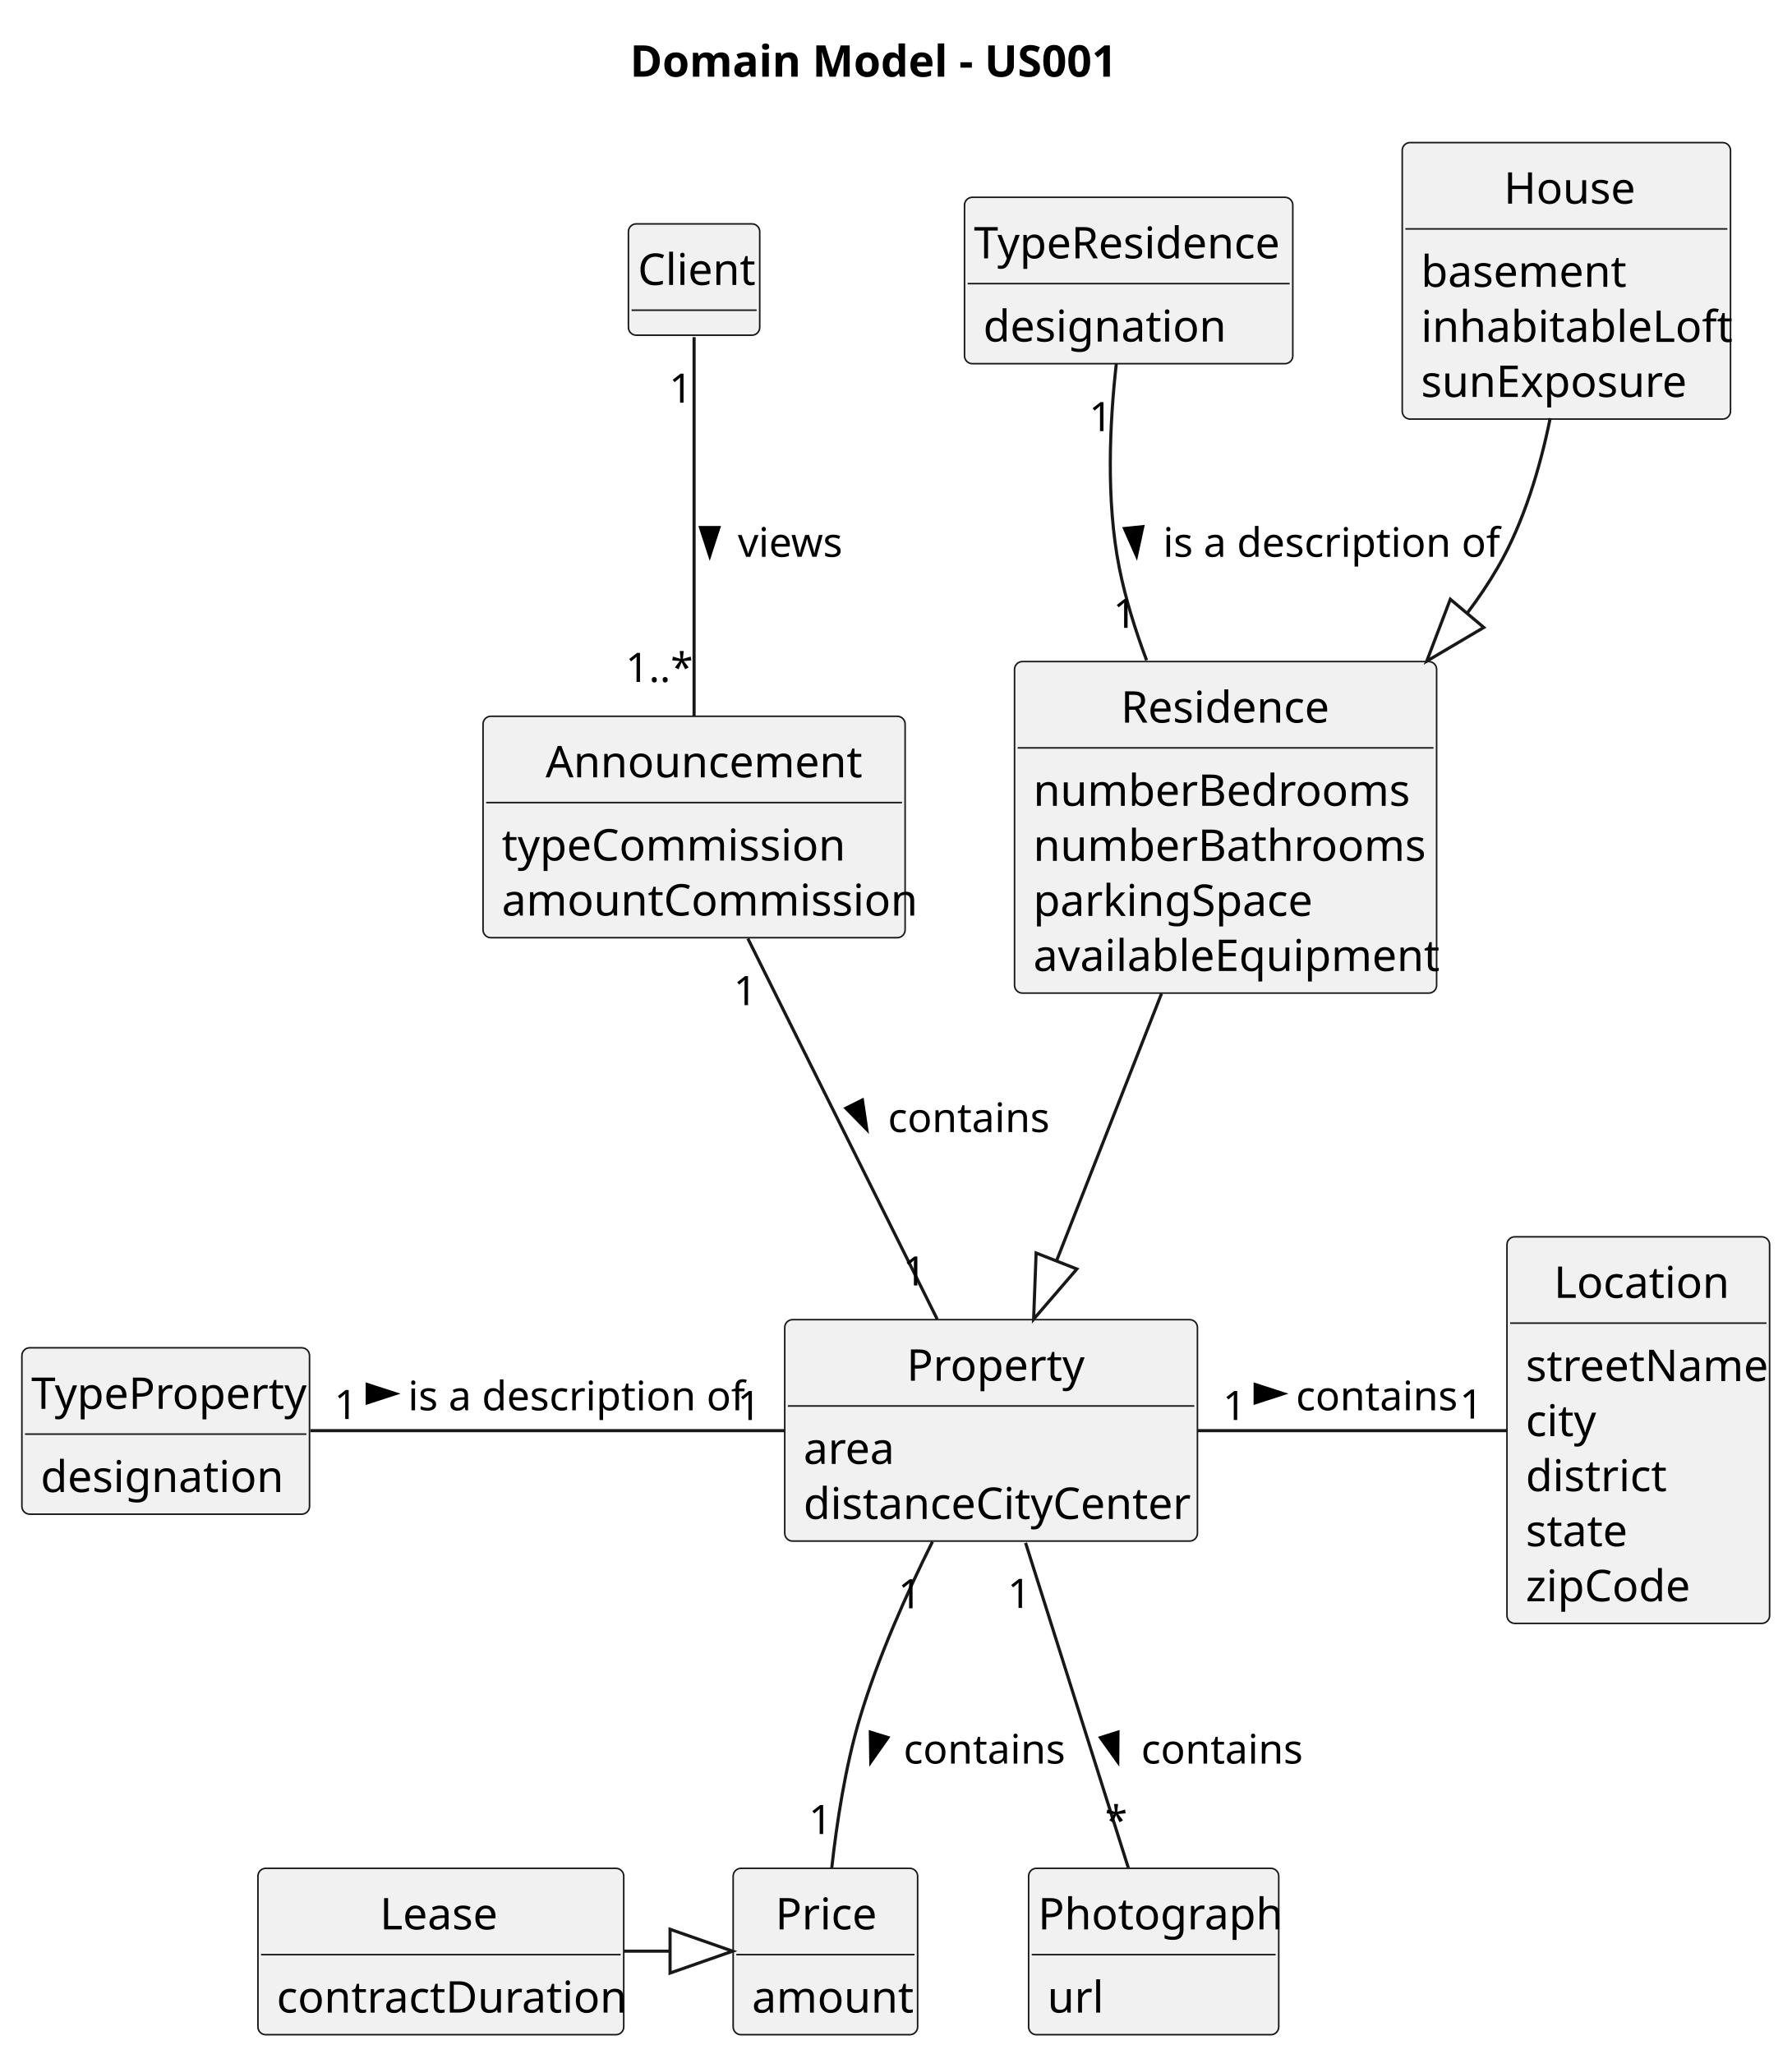
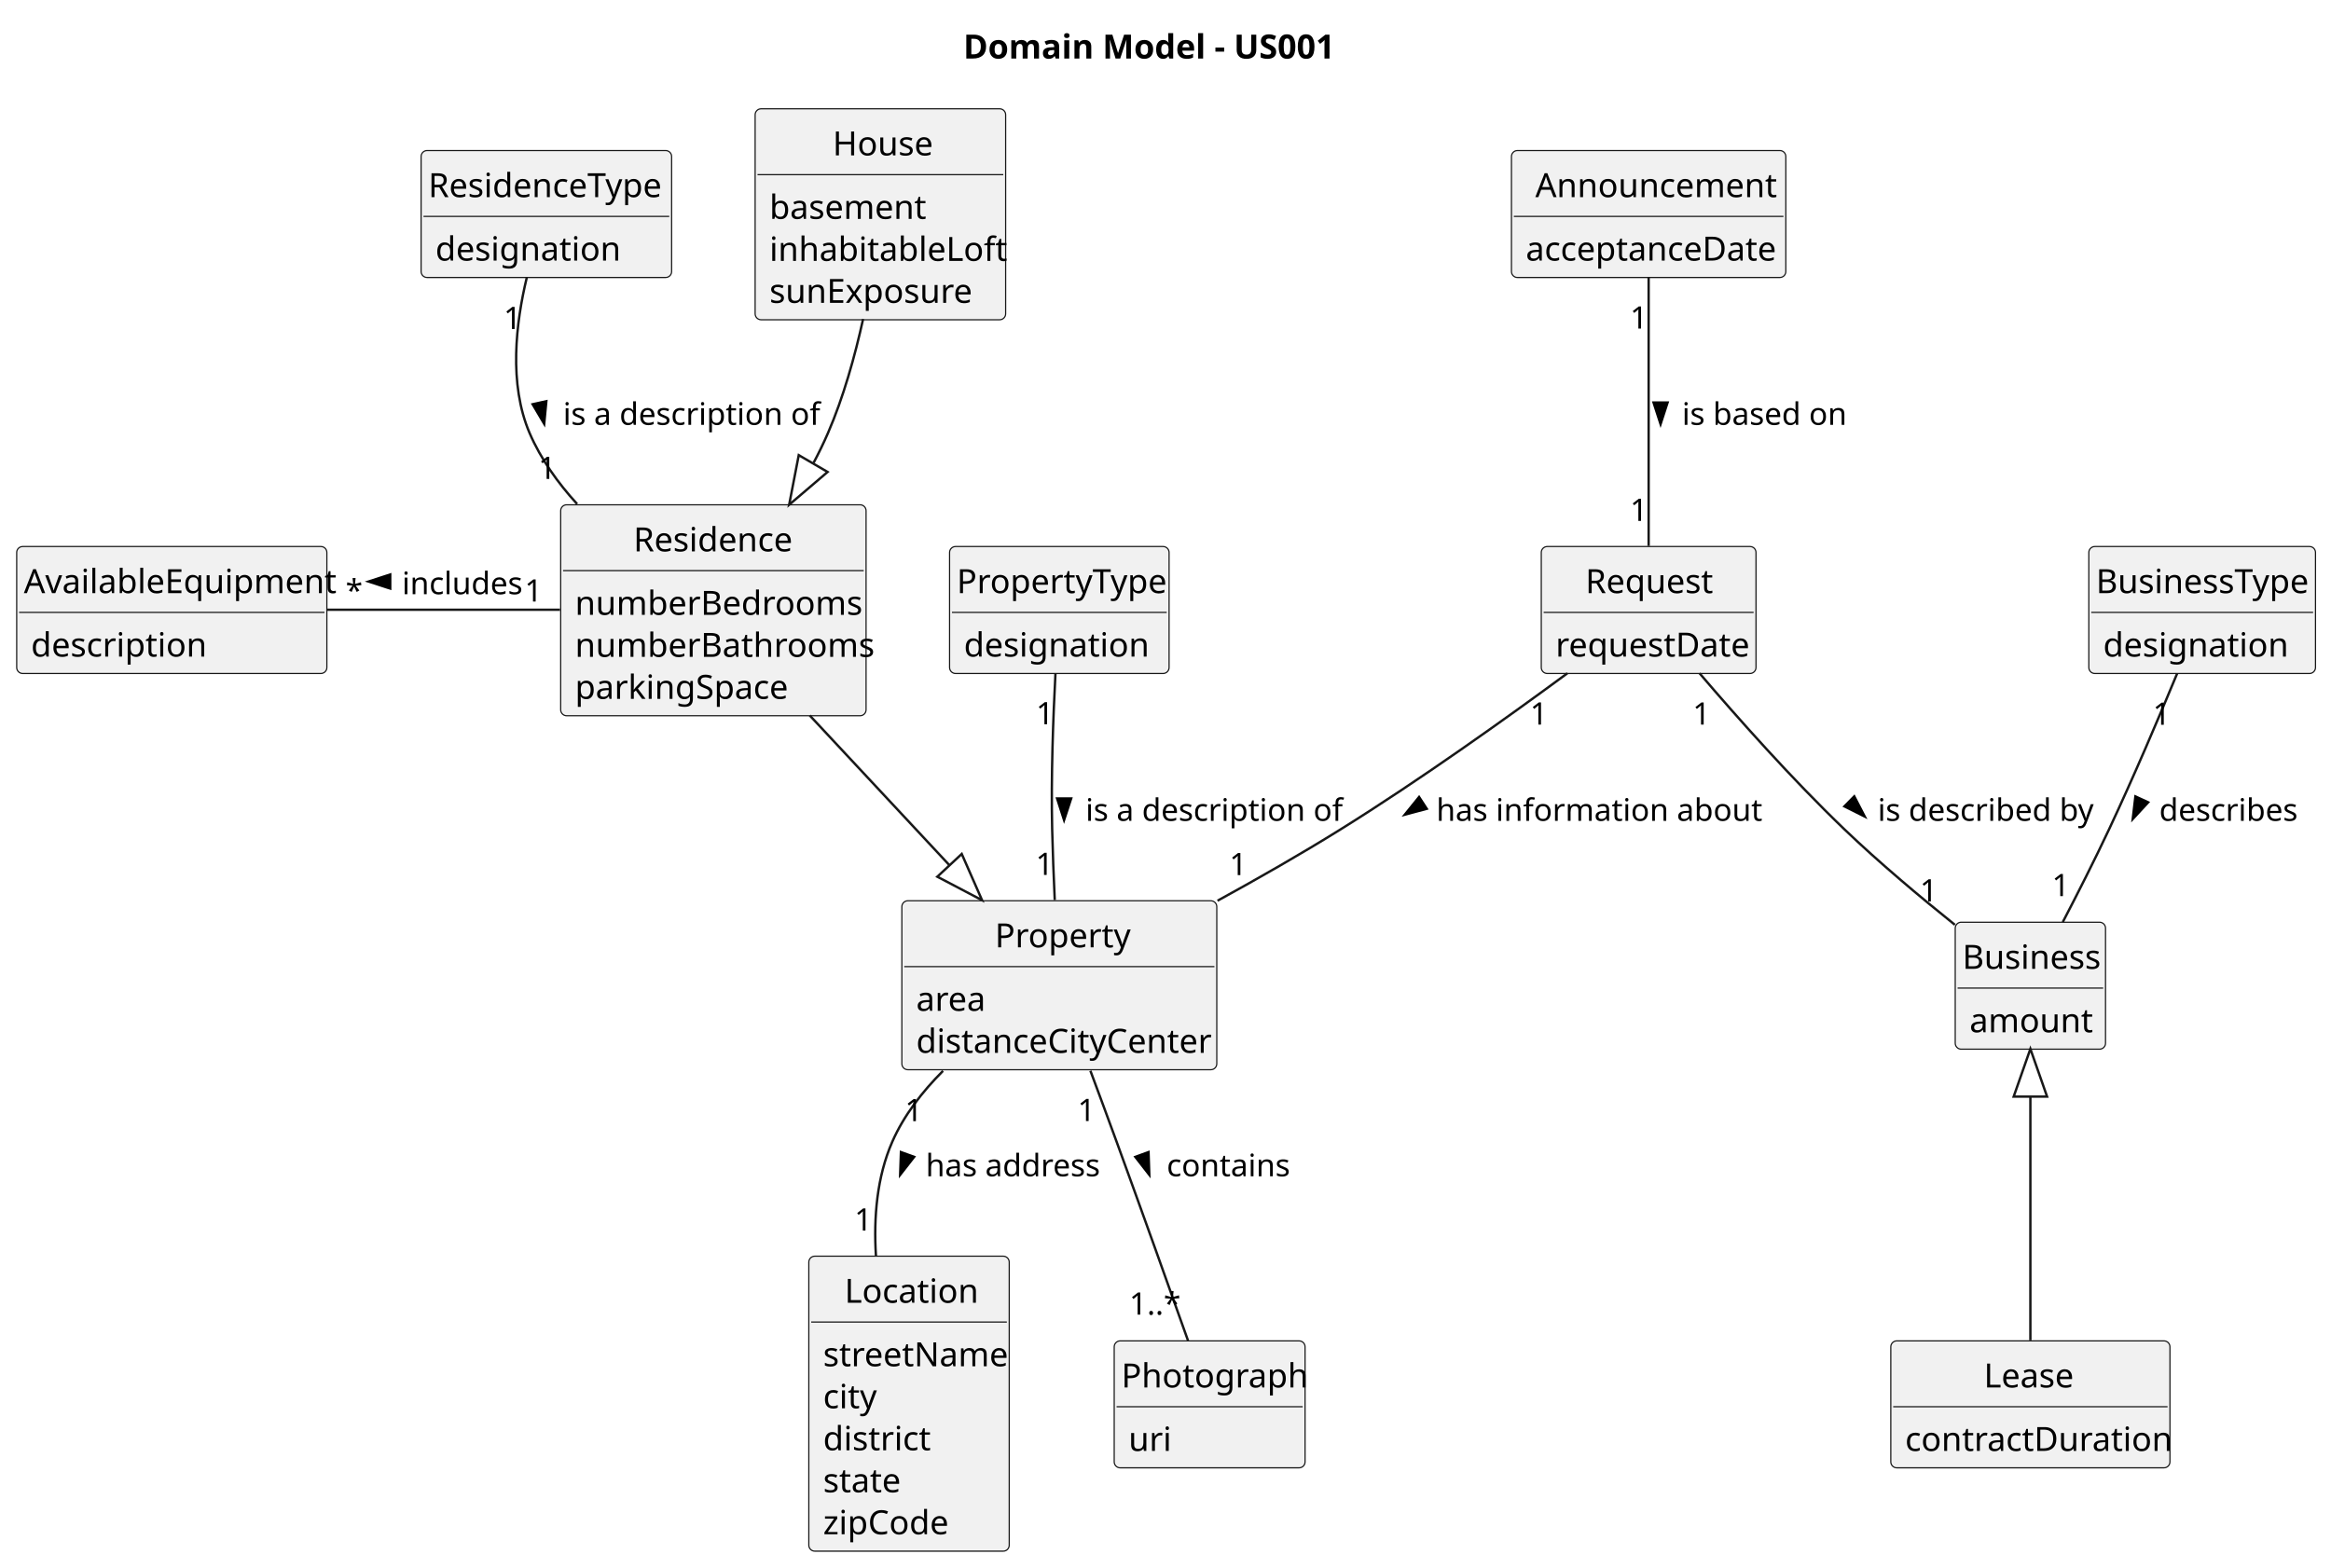
- <svg xmlns="http://www.w3.org/2000/svg" contentStyleType="text/css" height="657px" preserveAspectRatio="none" style="width:573px;height:657px;background:#FFFFFF;" version="1.1" viewBox="0 0 573 657" width="573px" zoomAndPan="magnify">
+ <svg xmlns="http://www.w3.org/2000/svg" contentStyleType="text/css" height="657px" preserveAspectRatio="none" style="width:977px;height:657px;background:#FFFFFF;" version="1.1" viewBox="0 0 977 657" width="977px" zoomAndPan="magnify">
  <defs />
  <g>
-     <text fill="#000000" font-family="sans-serif" font-size="14" font-weight="bold" lengthAdjust="spacing" textLength="156" x="201.5" y="24.533">Domain Model - US001</text>
-     <g id="elem_Client">
-       <rect codeLine="14" fill="#F1F1F1" height="35.609" id="Client" rx="2.5" ry="2.5" style="stroke:#181818;stroke-width:0.5;" width="42" x="201" y="71.609" />
-       <text fill="#000000" font-family="sans-serif" font-size="14" lengthAdjust="spacing" textLength="36" x="204" y="91.143">Client</text>
-       <line style="stroke:#181818;stroke-width:0.5;" x1="202" x2="242" y1="99.219" y2="99.219" />
-     </g>
+     <text fill="#000000" font-family="sans-serif" font-size="14" font-weight="bold" lengthAdjust="spacing" textLength="156" x="403.75" y="24.533">Domain Model - US001</text>
    <g id="elem_Announcement">
-       <rect codeLine="16" fill="#F1F1F1" height="70.828" id="Announcement" rx="2.5" ry="2.5" style="stroke:#181818;stroke-width:0.5;" width="135" x="154.5" y="229.109" />
-       <text fill="#000000" font-family="sans-serif" font-size="14" lengthAdjust="spacing" textLength="95" x="174.5" y="248.643">Announcement</text>
-       <line style="stroke:#181818;stroke-width:0.5;" x1="155.5" x2="288.5" y1="256.719" y2="256.719" />
-       <text fill="#000000" font-family="sans-serif" font-size="14" lengthAdjust="spacing" textLength="103" x="160.5" y="275.252">typeCommission</text>
-       <text fill="#000000" font-family="sans-serif" font-size="14" lengthAdjust="spacing" textLength="123" x="160.5" y="292.861">amountCommission</text>
+       <rect codeLine="15" fill="#F1F1F1" height="53.219" id="Announcement" rx="2.5" ry="2.5" style="stroke:#181818;stroke-width:0.5;" width="115" x="633.5" y="63.109" />
+       <text fill="#000000" font-family="sans-serif" font-size="14" lengthAdjust="spacing" textLength="95" x="643.5" y="82.643">Announcement</text>
+       <line style="stroke:#181818;stroke-width:0.5;" x1="634.5" x2="747.5" y1="90.719" y2="90.719" />
+       <text fill="#000000" font-family="sans-serif" font-size="14" lengthAdjust="spacing" textLength="103" x="639.5" y="109.252">acceptanceDate</text>
    </g>
    <g id="elem_Property">
-       <rect codeLine="21" fill="#F1F1F1" height="70.828" id="Property" rx="2.5" ry="2.5" style="stroke:#181818;stroke-width:0.5;" width="132" x="251" y="422.109" />
-       <text fill="#000000" font-family="sans-serif" font-size="14" lengthAdjust="spacing" textLength="54" x="290" y="441.643">Property</text>
-       <line style="stroke:#181818;stroke-width:0.5;" x1="252" x2="382" y1="449.719" y2="449.719" />
-       <text fill="#000000" font-family="sans-serif" font-size="14" lengthAdjust="spacing" textLength="29" x="257" y="468.252">area</text>
-       <text fill="#000000" font-family="sans-serif" font-size="14" lengthAdjust="spacing" textLength="120" x="257" y="485.861">distanceCityCenter</text>
+       <rect codeLine="19" fill="#F1F1F1" height="70.828" id="Property" rx="2.5" ry="2.5" style="stroke:#181818;stroke-width:0.5;" width="132" x="378" y="377.609" />
+       <text fill="#000000" font-family="sans-serif" font-size="14" lengthAdjust="spacing" textLength="54" x="417" y="397.143">Property</text>
+       <line style="stroke:#181818;stroke-width:0.5;" x1="379" x2="509" y1="405.219" y2="405.219" />
+       <text fill="#000000" font-family="sans-serif" font-size="14" lengthAdjust="spacing" textLength="29" x="384" y="423.752">area</text>
+       <text fill="#000000" font-family="sans-serif" font-size="14" lengthAdjust="spacing" textLength="120" x="384" y="441.361">distanceCityCenter</text>
    </g>
-     <g id="elem_Price">
-       <rect codeLine="26" fill="#F1F1F1" height="53.219" id="Price" rx="2.5" ry="2.5" style="stroke:#181818;stroke-width:0.5;" width="59" x="234.5" y="597.609" />
-       <text fill="#000000" font-family="sans-serif" font-size="14" lengthAdjust="spacing" textLength="32" x="248" y="617.143">Price</text>
-       <line style="stroke:#181818;stroke-width:0.5;" x1="235.5" x2="292.5" y1="625.219" y2="625.219" />
-       <text fill="#000000" font-family="sans-serif" font-size="14" lengthAdjust="spacing" textLength="47" x="240.5" y="643.752">amount</text>
+     <g id="elem_Residence">
+       <rect codeLine="24" fill="#F1F1F1" height="88.438" id="Residence" rx="2.5" ry="2.5" style="stroke:#181818;stroke-width:0.5;" width="128" x="235" y="211.609" />
+       <text fill="#000000" font-family="sans-serif" font-size="14" lengthAdjust="spacing" textLength="67" x="265.5" y="231.143">Residence</text>
+       <line style="stroke:#181818;stroke-width:0.5;" x1="236" x2="362" y1="239.219" y2="239.219" />
+       <text fill="#000000" font-family="sans-serif" font-size="14" lengthAdjust="spacing" textLength="112" x="241" y="257.752">numberBedrooms</text>
+       <text fill="#000000" font-family="sans-serif" font-size="14" lengthAdjust="spacing" textLength="116" x="241" y="275.361">numberBathrooms</text>
+       <text fill="#000000" font-family="sans-serif" font-size="14" lengthAdjust="spacing" textLength="87" x="241" y="292.971">parkingSpace</text>
+     </g>
+     <g id="elem_AvailableEquipment">
+       <rect codeLine="30" fill="#F1F1F1" height="53.219" id="AvailableEquipment" rx="2.5" ry="2.5" style="stroke:#181818;stroke-width:0.5;" width="130" x="7" y="229.109" />
+       <text fill="#000000" font-family="sans-serif" font-size="14" lengthAdjust="spacing" textLength="124" x="10" y="248.643">AvailableEquipment</text>
+       <line style="stroke:#181818;stroke-width:0.5;" x1="8" x2="136" y1="256.719" y2="256.719" />
+       <text fill="#000000" font-family="sans-serif" font-size="14" lengthAdjust="spacing" textLength="69" x="13" y="275.252">description</text>
+     </g>
+     <g id="elem_House">
+       <rect codeLine="34" fill="#F1F1F1" height="88.438" id="House" rx="2.5" ry="2.5" style="stroke:#181818;stroke-width:0.5;" width="105" x="316.5" y="45.609" />
+       <text fill="#000000" font-family="sans-serif" font-size="14" lengthAdjust="spacing" textLength="40" x="349" y="65.143">House</text>
+       <line style="stroke:#181818;stroke-width:0.5;" x1="317.5" x2="420.5" y1="73.219" y2="73.219" />
+       <text fill="#000000" font-family="sans-serif" font-size="14" lengthAdjust="spacing" textLength="62" x="322.5" y="91.752">basement</text>
+       <text fill="#000000" font-family="sans-serif" font-size="14" lengthAdjust="spacing" textLength="93" x="322.5" y="109.361">inhabitableLoft</text>
+       <text fill="#000000" font-family="sans-serif" font-size="14" lengthAdjust="spacing" textLength="82" x="322.5" y="126.971">sunExposure</text>
+     </g>
+     <g id="elem_PropertyType">
+       <rect codeLine="40" fill="#F1F1F1" height="53.219" id="PropertyType" rx="2.5" ry="2.5" style="stroke:#181818;stroke-width:0.5;" width="92" x="398" y="229.109" />
+       <text fill="#000000" font-family="sans-serif" font-size="14" lengthAdjust="spacing" textLength="86" x="401" y="248.643">PropertyType</text>
+       <line style="stroke:#181818;stroke-width:0.5;" x1="399" x2="489" y1="256.719" y2="256.719" />
+       <text fill="#000000" font-family="sans-serif" font-size="14" lengthAdjust="spacing" textLength="73" x="404" y="275.252">designation</text>
+     </g>
+     <g id="elem_ResidenceType">
+       <rect codeLine="43" fill="#F1F1F1" height="53.219" id="ResidenceType" rx="2.5" ry="2.5" style="stroke:#181818;stroke-width:0.5;" width="105" x="176.5" y="63.109" />
+       <text fill="#000000" font-family="sans-serif" font-size="14" lengthAdjust="spacing" textLength="99" x="179.5" y="82.643">ResidenceType</text>
+       <line style="stroke:#181818;stroke-width:0.5;" x1="177.5" x2="280.5" y1="90.719" y2="90.719" />
+       <text fill="#000000" font-family="sans-serif" font-size="14" lengthAdjust="spacing" textLength="73" x="182.5" y="109.252">designation</text>
+     </g>
+     <g id="elem_Photograph">
+       <rect codeLine="46" fill="#F1F1F1" height="53.219" id="Photograph" rx="2.5" ry="2.5" style="stroke:#181818;stroke-width:0.5;" width="80" x="467" y="562.109" />
+       <text fill="#000000" font-family="sans-serif" font-size="14" lengthAdjust="spacing" textLength="74" x="470" y="581.643">Photograph</text>
+       <line style="stroke:#181818;stroke-width:0.5;" x1="468" x2="546" y1="589.719" y2="589.719" />
+       <text fill="#000000" font-family="sans-serif" font-size="14" lengthAdjust="spacing" textLength="16" x="473" y="608.252">uri</text>
+     </g>
+     <g id="elem_Location">
+       <rect codeLine="49" fill="#F1F1F1" height="123.656" id="Location" rx="2.5" ry="2.5" style="stroke:#181818;stroke-width:0.5;" width="84" x="339" y="526.609" />
+       <text fill="#000000" font-family="sans-serif" font-size="14" lengthAdjust="spacing" textLength="54" x="354" y="546.143">Location</text>
+       <line style="stroke:#181818;stroke-width:0.5;" x1="340" x2="422" y1="554.219" y2="554.219" />
+       <text fill="#000000" font-family="sans-serif" font-size="14" lengthAdjust="spacing" textLength="72" x="345" y="572.752">streetName</text>
+       <text fill="#000000" font-family="sans-serif" font-size="14" lengthAdjust="spacing" textLength="21" x="345" y="590.361">city</text>
+       <text fill="#000000" font-family="sans-serif" font-size="14" lengthAdjust="spacing" textLength="41" x="345" y="607.971">district</text>
+       <text fill="#000000" font-family="sans-serif" font-size="14" lengthAdjust="spacing" textLength="31" x="345" y="625.58">state</text>
+       <text fill="#000000" font-family="sans-serif" font-size="14" lengthAdjust="spacing" textLength="51" x="345" y="643.189">zipCode</text>
+     </g>
+     <g id="elem_Business">
+       <rect codeLine="56" fill="#F1F1F1" height="53.219" id="Business" rx="2.5" ry="2.5" style="stroke:#181818;stroke-width:0.5;" width="63" x="819.5" y="386.609" />
+       <text fill="#000000" font-family="sans-serif" font-size="14" lengthAdjust="spacing" textLength="57" x="822.5" y="406.143">Business</text>
+       <line style="stroke:#181818;stroke-width:0.5;" x1="820.5" x2="881.5" y1="414.219" y2="414.219" />
+       <text fill="#000000" font-family="sans-serif" font-size="14" lengthAdjust="spacing" textLength="47" x="825.5" y="432.752">amount</text>
+     </g>
+     <g id="elem_BusinessType">
+       <rect codeLine="59" fill="#F1F1F1" height="53.219" id="BusinessType" rx="2.5" ry="2.5" style="stroke:#181818;stroke-width:0.5;" width="95" x="875.5" y="229.109" />
+       <text fill="#000000" font-family="sans-serif" font-size="14" lengthAdjust="spacing" textLength="89" x="878.5" y="248.643">BusinessType</text>
+       <line style="stroke:#181818;stroke-width:0.5;" x1="876.5" x2="969.5" y1="256.719" y2="256.719" />
+       <text fill="#000000" font-family="sans-serif" font-size="14" lengthAdjust="spacing" textLength="73" x="881.5" y="275.252">designation</text>
    </g>
    <g id="elem_Lease">
-       <rect codeLine="30" fill="#F1F1F1" height="53.219" id="Lease" rx="2.5" ry="2.5" style="stroke:#181818;stroke-width:0.5;" width="117" x="82.5" y="597.609" />
-       <text fill="#000000" font-family="sans-serif" font-size="14" lengthAdjust="spacing" textLength="39" x="121.5" y="617.143">Lease</text>
-       <line style="stroke:#181818;stroke-width:0.5;" x1="83.5" x2="198.5" y1="625.219" y2="625.219" />
-       <text fill="#000000" font-family="sans-serif" font-size="14" lengthAdjust="spacing" textLength="105" x="88.5" y="643.752">contractDuration</text>
+       <rect codeLine="62" fill="#F1F1F1" height="53.219" id="Lease" rx="2.5" ry="2.5" style="stroke:#181818;stroke-width:0.5;" width="117" x="792.5" y="562.109" />
+       <text fill="#000000" font-family="sans-serif" font-size="14" lengthAdjust="spacing" textLength="39" x="831.5" y="581.643">Lease</text>
+       <line style="stroke:#181818;stroke-width:0.5;" x1="793.5" x2="908.5" y1="589.719" y2="589.719" />
+       <text fill="#000000" font-family="sans-serif" font-size="14" lengthAdjust="spacing" textLength="105" x="798.5" y="608.252">contractDuration</text>
    </g>
-     <g id="elem_Location">
-       <rect codeLine="34" fill="#F1F1F1" height="123.656" id="Location" rx="2.5" ry="2.5" style="stroke:#181818;stroke-width:0.5;" width="84" x="482" y="395.609" />
-       <text fill="#000000" font-family="sans-serif" font-size="14" lengthAdjust="spacing" textLength="54" x="497" y="415.143">Location</text>
-       <line style="stroke:#181818;stroke-width:0.5;" x1="483" x2="565" y1="423.219" y2="423.219" />
-       <text fill="#000000" font-family="sans-serif" font-size="14" lengthAdjust="spacing" textLength="72" x="488" y="441.752">streetName</text>
-       <text fill="#000000" font-family="sans-serif" font-size="14" lengthAdjust="spacing" textLength="21" x="488" y="459.361">city</text>
-       <text fill="#000000" font-family="sans-serif" font-size="14" lengthAdjust="spacing" textLength="41" x="488" y="476.971">district</text>
-       <text fill="#000000" font-family="sans-serif" font-size="14" lengthAdjust="spacing" textLength="31" x="488" y="494.58">state</text>
-       <text fill="#000000" font-family="sans-serif" font-size="14" lengthAdjust="spacing" textLength="51" x="488" y="512.189">zipCode</text>
-     </g>
-     <g id="elem_TypeProperty">
-       <rect codeLine="42" fill="#F1F1F1" height="53.219" id="TypeProperty" rx="2.5" ry="2.5" style="stroke:#181818;stroke-width:0.5;" width="92" x="7" y="431.109" />
-       <text fill="#000000" font-family="sans-serif" font-size="14" lengthAdjust="spacing" textLength="86" x="10" y="450.643">TypeProperty</text>
-       <line style="stroke:#181818;stroke-width:0.5;" x1="8" x2="98" y1="458.719" y2="458.719" />
-       <text fill="#000000" font-family="sans-serif" font-size="14" lengthAdjust="spacing" textLength="73" x="13" y="477.252">designation</text>
-     </g>
-     <g id="elem_TypeResidence">
-       <rect codeLine="46" fill="#F1F1F1" height="53.219" id="TypeResidence" rx="2.5" ry="2.5" style="stroke:#181818;stroke-width:0.5;" width="105" x="308.5" y="63.109" />
-       <text fill="#000000" font-family="sans-serif" font-size="14" lengthAdjust="spacing" textLength="99" x="311.5" y="82.643">TypeResidence</text>
-       <line style="stroke:#181818;stroke-width:0.5;" x1="309.5" x2="412.5" y1="90.719" y2="90.719" />
-       <text fill="#000000" font-family="sans-serif" font-size="14" lengthAdjust="spacing" textLength="73" x="314.5" y="109.252">designation</text>
-     </g>
-     <g id="elem_Photograph">
-       <rect codeLine="50" fill="#F1F1F1" height="53.219" id="Photograph" rx="2.5" ry="2.5" style="stroke:#181818;stroke-width:0.5;" width="80" x="329" y="597.609" />
-       <text fill="#000000" font-family="sans-serif" font-size="14" lengthAdjust="spacing" textLength="74" x="332" y="617.143">Photograph</text>
-       <line style="stroke:#181818;stroke-width:0.5;" x1="330" x2="408" y1="625.219" y2="625.219" />
-       <text fill="#000000" font-family="sans-serif" font-size="14" lengthAdjust="spacing" textLength="16" x="335" y="643.752">url</text>
-     </g>
-     <g id="elem_House">
-       <rect codeLine="54" fill="#F1F1F1" height="88.438" id="House" rx="2.5" ry="2.5" style="stroke:#181818;stroke-width:0.5;" width="105" x="448.5" y="45.609" />
-       <text fill="#000000" font-family="sans-serif" font-size="14" lengthAdjust="spacing" textLength="40" x="481" y="65.143">House</text>
-       <line style="stroke:#181818;stroke-width:0.5;" x1="449.5" x2="552.5" y1="73.219" y2="73.219" />
-       <text fill="#000000" font-family="sans-serif" font-size="14" lengthAdjust="spacing" textLength="62" x="454.5" y="91.752">basement</text>
-       <text fill="#000000" font-family="sans-serif" font-size="14" lengthAdjust="spacing" textLength="93" x="454.5" y="109.361">inhabitableLoft</text>
-       <text fill="#000000" font-family="sans-serif" font-size="14" lengthAdjust="spacing" textLength="82" x="454.5" y="126.971">sunExposure</text>
-     </g>
-     <g id="elem_Residence">
-       <rect codeLine="60" fill="#F1F1F1" height="106.047" id="Residence" rx="2.5" ry="2.5" style="stroke:#181818;stroke-width:0.5;" width="135" x="324.5" y="211.609" />
-       <text fill="#000000" font-family="sans-serif" font-size="14" lengthAdjust="spacing" textLength="67" x="358.5" y="231.143">Residence</text>
-       <line style="stroke:#181818;stroke-width:0.5;" x1="325.5" x2="458.5" y1="239.219" y2="239.219" />
-       <text fill="#000000" font-family="sans-serif" font-size="14" lengthAdjust="spacing" textLength="112" x="330.5" y="257.752">numberBedrooms</text>
-       <text fill="#000000" font-family="sans-serif" font-size="14" lengthAdjust="spacing" textLength="116" x="330.5" y="275.361">numberBathrooms</text>
-       <text fill="#000000" font-family="sans-serif" font-size="14" lengthAdjust="spacing" textLength="87" x="330.5" y="292.971">parkingSpace</text>
-       <text fill="#000000" font-family="sans-serif" font-size="14" lengthAdjust="spacing" textLength="123" x="330.5" y="310.58">availableEquipment</text>
-     </g>
-     <g id="link_Client_Announcement">
-       <path codeLine="68" d="M222,107.829 C222,135.949 222,192.249 222,228.909 " fill="none" id="Client-Announcement" style="stroke:#181818;stroke-width:1.0;" />
-       <polygon fill="#000000" points="227,177.785,229.939,168.74,224.061,168.74,227,177.785" style="stroke:#000000;stroke-width:1.0;" />
-       <text fill="#000000" font-family="sans-serif" font-size="13" lengthAdjust="spacing" textLength="31" x="236" y="178.105">views</text>
-       <text fill="#000000" font-family="sans-serif" font-size="13" lengthAdjust="spacing" textLength="7" x="214.016" y="128.803">1</text>
-       <text fill="#000000" font-family="sans-serif" font-size="13" lengthAdjust="spacing" textLength="20" x="200.094" y="218.124">1..*</text>
-     </g>
-     <g id="link_Announcement_Property">
-       <path codeLine="69" d="M239.2,300.199 C256.37,334.709 282.59,387.429 299.76,421.959 " fill="none" id="Announcement-Property" style="stroke:#181818;stroke-width:1.0;" />
-       <polygon fill="#000000" points="277.227,361.262,275.83,351.854,270.567,354.472,277.227,361.262" style="stroke:#000000;stroke-width:1.0;" />
-       <text fill="#000000" font-family="sans-serif" font-size="13" lengthAdjust="spacing" textLength="49" x="284" y="362.104">contains</text>
-       <text fill="#000000" font-family="sans-serif" font-size="13" lengthAdjust="spacing" textLength="7" x="234.64" y="321.506">1</text>
-       <text fill="#000000" font-family="sans-serif" font-size="13" lengthAdjust="spacing" textLength="7" x="288.806" y="411.184">1</text>
+     <g id="elem_Request">
+       <rect codeLine="66" fill="#F1F1F1" height="53.219" id="Request" rx="2.5" ry="2.5" style="stroke:#181818;stroke-width:0.5;" width="90" x="646" y="229.109" />
+       <text fill="#000000" font-family="sans-serif" font-size="14" lengthAdjust="spacing" textLength="53" x="664.5" y="248.643">Request</text>
+       <line style="stroke:#181818;stroke-width:0.5;" x1="647" x2="735" y1="256.719" y2="256.719" />
+       <text fill="#000000" font-family="sans-serif" font-size="14" lengthAdjust="spacing" textLength="78" x="652" y="275.252">requestDate</text>
    </g>
    <g id="link_Residence_Property">
-       <path codeLine="70" d="M371.51,317.799 C361.09,344.339 348.45,376.529 337.96,403.229 " fill="none" id="Residence-to-Property" style="stroke:#181818;stroke-width:1.0;" />
-       <polygon fill="none" points="344.43,405.909,330.6,421.969,331.4,400.789,344.43,405.909" style="stroke:#181818;stroke-width:1.0;" />
+       <path codeLine="71" d="M339.39,299.929 C357.55,319.399 379.09,342.499 397.88,362.649 " fill="none" id="Residence-to-Property" style="stroke:#181818;stroke-width:1.0;" />
+       <polygon fill="none" points="403.1,357.979,411.62,377.379,392.86,367.529,403.1,357.979" style="stroke:#181818;stroke-width:1.0;" />
    </g>
    <g id="link_House_Residence">
-       <path codeLine="71" d="M495.83,133.759 C492.61,149.569 487.41,167.129 479,181.609 C476.12,186.569 472.84,191.419 469.29,196.119 " fill="none" id="House-to-Residence" style="stroke:#181818;stroke-width:1.0;" />
-       <polygon fill="none" points="474.59,200.699,456.34,211.479,463.88,191.679,474.59,200.699" style="stroke:#181818;stroke-width:1.0;" />
+       <path codeLine="72" d="M361.76,133.729 C358.34,149.209 353.54,166.549 347,181.609 C345.21,185.739 343.19,189.889 341.02,193.999 " fill="none" id="House-to-Residence" style="stroke:#181818;stroke-width:1.0;" />
+       <polygon fill="none" points="346.88,197.849,330.76,211.599,334.78,190.799,346.88,197.849" style="stroke:#181818;stroke-width:1.0;" />
    </g>
-     <g id="link_TypeProperty_Property">
-       <path codeLine="72" d="M99.29,457.609 C141.29,457.609 203.68,457.609 250.92,457.609 " fill="none" id="TypeProperty-Property" style="stroke:#181818;stroke-width:1.0;" />
-       <polygon fill="#000000" points="126.5,445.785,117.455,442.846,117.455,448.724,126.5,445.785" style="stroke:#000000;stroke-width:1.0;" />
-       <text fill="#000000" font-family="sans-serif" font-size="13" lengthAdjust="spacing" textLength="102" x="130.5" y="451.104">is a description of</text>
-       <text fill="#000000" font-family="sans-serif" font-size="13" lengthAdjust="spacing" textLength="7" x="106.914" y="453.89">1</text>
-       <text fill="#000000" font-family="sans-serif" font-size="13" lengthAdjust="spacing" textLength="7" x="235.875" y="454.21">1</text>
+     <g id="link_PropertyType_Property">
+       <path codeLine="73" d="M442.37,282.489 C441.42,300.699 440.49,325.639 441,347.609 C441.22,357.249 441.64,367.689 442.08,377.309 " fill="none" id="PropertyType-Property" style="stroke:#181818;stroke-width:1.0;" />
+       <polygon fill="#000000" points="445.985,343.785,448.951,334.749,443.074,334.731,445.985,343.785" style="stroke:#000000;stroke-width:1.0;" />
+       <text fill="#000000" font-family="sans-serif" font-size="13" lengthAdjust="spacing" textLength="102" x="455" y="344.104">is a description of</text>
+       <text fill="#000000" font-family="sans-serif" font-size="13" lengthAdjust="spacing" textLength="7" x="434.248" y="303.629">1</text>
+       <text fill="#000000" font-family="sans-serif" font-size="13" lengthAdjust="spacing" textLength="7" x="434.081" y="366.777">1</text>
    </g>
-     <g id="link_TypeResidence_Residence">
-       <path codeLine="73" d="M357.05,116.359 C354.98,134.729 353.68,159.909 358,181.609 C359.96,191.429 363.11,201.559 366.73,211.189 " fill="none" id="TypeResidence-Residence" style="stroke:#181818;stroke-width:1.0;" />
-       <polygon fill="#000000" points="363.508,177.759,365.513,168.463,359.666,169.059,363.508,177.759" style="stroke:#000000;stroke-width:1.0;" />
-       <text fill="#000000" font-family="sans-serif" font-size="13" lengthAdjust="spacing" textLength="102" x="372" y="178.105">is a description of</text>
-       <text fill="#000000" font-family="sans-serif" font-size="13" lengthAdjust="spacing" textLength="7" x="348.327" y="137.906">1</text>
-       <text fill="#000000" font-family="sans-serif" font-size="13" lengthAdjust="spacing" textLength="7" x="356.044" y="200.835">1</text>
+     <g id="link_ResidenceType_Residence">
+       <path codeLine="74" d="M220.79,116.379 C216.24,135.199 213.11,160.939 222,181.609 C226.66,192.439 233.8,202.419 241.89,211.289 " fill="none" id="ResidenceType-Residence" style="stroke:#181818;stroke-width:1.0;" />
+       <polygon fill="#000000" points="228.085,177.666,228.991,168.199,223.253,169.474,228.085,177.666" style="stroke:#000000;stroke-width:1.0;" />
+       <text fill="#000000" font-family="sans-serif" font-size="13" lengthAdjust="spacing" textLength="102" x="236" y="178.105">is a description of</text>
+       <text fill="#000000" font-family="sans-serif" font-size="13" lengthAdjust="spacing" textLength="7" x="211.082" y="137.93">1</text>
+       <text fill="#000000" font-family="sans-serif" font-size="13" lengthAdjust="spacing" textLength="7" x="225.609" y="200.766">1</text>
+     </g>
+     <g id="link_Property_Photograph">
+       <path codeLine="75" d="M457.03,448.889 C460.61,458.509 464.48,468.959 468,478.609 C478.4,507.119 490.1,539.919 497.95,562.029 " fill="none" id="Property-Photograph" style="stroke:#181818;stroke-width:1.0;" />
+       <polygon fill="#000000" points="481.701,492.487,481.388,482.982,475.861,484.981,481.701,492.487" style="stroke:#000000;stroke-width:1.0;" />
+       <text fill="#000000" font-family="sans-serif" font-size="13" lengthAdjust="spacing" textLength="49" x="489" y="493.104">contains</text>
+       <text fill="#000000" font-family="sans-serif" font-size="13" lengthAdjust="spacing" textLength="7" x="451.668" y="469.954">1</text>
+       <text fill="#000000" font-family="sans-serif" font-size="13" lengthAdjust="spacing" textLength="20" x="473.307" y="551.112">1..*</text>
    </g>
    <g id="link_Property_Location">
-       <path codeLine="74" d="M383.07,457.609 C415.48,457.609 453.57,457.609 481.97,457.609 " fill="none" id="Property-Location" style="stroke:#181818;stroke-width:1.0;" />
-       <polygon fill="#000000" points="410.5,445.785,401.455,442.846,401.455,448.724,410.5,445.785" style="stroke:#000000;stroke-width:1.0;" />
-       <text fill="#000000" font-family="sans-serif" font-size="13" lengthAdjust="spacing" textLength="49" x="414.5" y="451.104">contains</text>
-       <text fill="#000000" font-family="sans-serif" font-size="13" lengthAdjust="spacing" textLength="7" x="391.114" y="454.21">1</text>
-       <text fill="#000000" font-family="sans-serif" font-size="13" lengthAdjust="spacing" textLength="7" x="466.86" y="453.741">1</text>
+       <path codeLine="76" d="M395.25,448.929 C386.62,457.569 378.84,467.559 374,478.609 C367.53,493.369 366.13,510.349 367.14,526.439 " fill="none" id="Property-Location" style="stroke:#181818;stroke-width:1.0;" />
+       <polygon fill="#000000" points="377.295,492.486,383.142,484.984,377.616,482.98,377.295,492.486" style="stroke:#000000;stroke-width:1.0;" />
+       <text fill="#000000" font-family="sans-serif" font-size="13" lengthAdjust="spacing" textLength="71" x="388" y="493.104">has address</text>
+       <text fill="#000000" font-family="sans-serif" font-size="13" lengthAdjust="spacing" textLength="7" x="379.269" y="470.001">1</text>
+       <text fill="#000000" font-family="sans-serif" font-size="13" lengthAdjust="spacing" textLength="7" x="358.133" y="515.861">1</text>
    </g>
-     <g id="link_Property_Photograph">
-       <path codeLine="75" d="M328.03,493.499 C337.87,524.619 352.04,569.469 360.88,597.419 " fill="none" id="Property-Photograph" style="stroke:#181818;stroke-width:1.0;" />
-       <polygon fill="#000000" points="357.507,563.553,357.583,554.042,351.978,555.814,357.507,563.553" style="stroke:#000000;stroke-width:1.0;" />
-       <text fill="#000000" font-family="sans-serif" font-size="13" lengthAdjust="spacing" textLength="49" x="365" y="564.105">contains</text>
-       <text fill="#000000" font-family="sans-serif" font-size="13" lengthAdjust="spacing" textLength="7" x="322.277" y="514.307">1</text>
-       <text fill="#000000" font-family="sans-serif" font-size="13" lengthAdjust="spacing" textLength="5" x="353.424" y="586.908">*</text>
+     <g id="link_AvailableEquipment_Residence">
+       <path codeLine="77" d="M137.05,255.609 C167.71,255.609 204.17,255.609 234.73,255.609 " fill="none" id="AvailableEquipment-Residence" style="stroke:#181818;stroke-width:1.0;" />
+       <polygon fill="#000000" points="154.5,243.785,163.545,246.724,163.545,240.846,154.5,243.785" style="stroke:#000000;stroke-width:1.0;" />
+       <text fill="#000000" font-family="sans-serif" font-size="13" lengthAdjust="spacing" textLength="48" x="168.5" y="249.105">includes</text>
+       <text fill="#000000" font-family="sans-serif" font-size="13" lengthAdjust="spacing" textLength="5" x="144.861" y="252.187">*</text>
+       <text fill="#000000" font-family="sans-serif" font-size="13" lengthAdjust="spacing" textLength="7" x="219.894" y="252.174">1</text>
    </g>
-     <g id="link_Lease_Price">
-       <path codeLine="76" d="M199.62,624.109 C204.5,624.109 209.38,624.109 214.26,624.109 " fill="none" id="Lease-to-Price" style="stroke:#181818;stroke-width:1.0;" />
-       <polygon fill="none" points="214.32,617.109,234.32,624.109,214.32,631.109,214.32,617.109" style="stroke:#181818;stroke-width:1.0;" />
+     <g id="link_Request_Property">
+       <path codeLine="78" d="M656.96,282.229 C631.36,301.099 595.15,326.949 562,347.609 C545.55,357.859 527.37,368.239 510.3,377.599 " fill="none" id="Request-Property" style="stroke:#181818;stroke-width:1.0;" />
+       <polygon fill="#000000" points="588.808,341.511,597.993,339.044,594.789,334.116,588.808,341.511" style="stroke:#000000;stroke-width:1.0;" />
+       <text fill="#000000" font-family="sans-serif" font-size="13" lengthAdjust="spacing" textLength="124" x="602" y="344.104">has information about</text>
+       <text fill="#000000" font-family="sans-serif" font-size="13" lengthAdjust="spacing" textLength="7" x="641.279" y="303.746">1</text>
+       <text fill="#000000" font-family="sans-serif" font-size="13" lengthAdjust="spacing" textLength="7" x="515.271" y="366.85">1</text>
    </g>
-     <g id="link_Property_Price">
-       <path codeLine="77" d="M298.24,493.139 C289.95,509.769 280.78,530.269 275,549.609 C270.34,565.189 267.61,583.229 266.03,597.549 " fill="none" id="Property-Price" style="stroke:#181818;stroke-width:1.0;" />
-       <polygon fill="#000000" points="278.526,563.563,284.001,555.786,278.384,554.053,278.526,563.563" style="stroke:#000000;stroke-width:1.0;" />
-       <text fill="#000000" font-family="sans-serif" font-size="13" lengthAdjust="spacing" textLength="49" x="289" y="564.105">contains</text>
-       <text fill="#000000" font-family="sans-serif" font-size="13" lengthAdjust="spacing" textLength="7" x="287.275" y="514.435">1</text>
-       <text fill="#000000" font-family="sans-serif" font-size="13" lengthAdjust="spacing" textLength="7" x="258.672" y="586.637">1</text>
+     <g id="link_Request_Business">
+       <path codeLine="79" d="M712.33,282.239 C728.35,300.999 751.2,326.709 773,347.609 C787.59,361.589 804.81,376.029 819.36,387.689 " fill="none" id="Request-Business" style="stroke:#181818;stroke-width:1.0;" />
+       <polygon fill="#000000" points="781.562,342.294,777.181,333.853,773.056,338.04,781.562,342.294" style="stroke:#000000;stroke-width:1.0;" />
+       <text fill="#000000" font-family="sans-serif" font-size="13" lengthAdjust="spacing" textLength="88" x="787" y="344.104">is described by</text>
+       <text fill="#000000" font-family="sans-serif" font-size="13" lengthAdjust="spacing" textLength="7" x="709.453" y="303.758">1</text>
+       <text fill="#000000" font-family="sans-serif" font-size="13" lengthAdjust="spacing" textLength="7" x="804.673" y="377.888">1</text>
+     </g>
+     <g id="link_Business_Lease">
+       <path codeLine="80" d="M851,459.879 C851,492.479 851,535.079 851,561.899 " fill="none" id="Business-backto-Lease" style="stroke:#181818;stroke-width:1.0;" />
+       <polygon fill="none" points="844,459.709,851,439.709,858,459.709,844,459.709" style="stroke:#181818;stroke-width:1.0;" />
+     </g>
+     <g id="link_BusinessType_Business">
+       <path codeLine="81" d="M912.53,282.309 C904.93,300.649 894.23,325.829 884,347.609 C877.91,360.589 870.7,374.799 864.57,386.569 " fill="none" id="BusinessType-Business" style="stroke:#181818;stroke-width:1.0;" />
+       <polygon fill="#000000" points="893.91,343.328,900.361,336.338,895.02,333.882,893.91,343.328" style="stroke:#000000;stroke-width:1.0;" />
+       <text fill="#000000" font-family="sans-serif" font-size="13" lengthAdjust="spacing" textLength="56" x="905" y="344.104">describes</text>
+       <text fill="#000000" font-family="sans-serif" font-size="13" lengthAdjust="spacing" textLength="7" x="902.299" y="303.844">1</text>
+       <text fill="#000000" font-family="sans-serif" font-size="13" lengthAdjust="spacing" textLength="7" x="860.025" y="375.662">1</text>
+     </g>
+     <g id="link_Announcement_Request">
+       <path codeLine="82" d="M691,116.229 C691,146.949 691,198.129 691,228.889 " fill="none" id="Announcement-Request" style="stroke:#181818;stroke-width:1.0;" />
+       <polygon fill="#000000" points="696,177.785,698.939,168.74,693.061,168.74,696,177.785" style="stroke:#000000;stroke-width:1.0;" />
+       <text fill="#000000" font-family="sans-serif" font-size="13" lengthAdjust="spacing" textLength="71" x="705" y="178.105">is  based on</text>
+       <text fill="#000000" font-family="sans-serif" font-size="13" lengthAdjust="spacing" textLength="7" x="683.191" y="137.746">1</text>
+       <text fill="#000000" font-family="sans-serif" font-size="13" lengthAdjust="spacing" textLength="7" x="683.191" y="218.371">1</text>
    </g>
  </g>
</svg>
